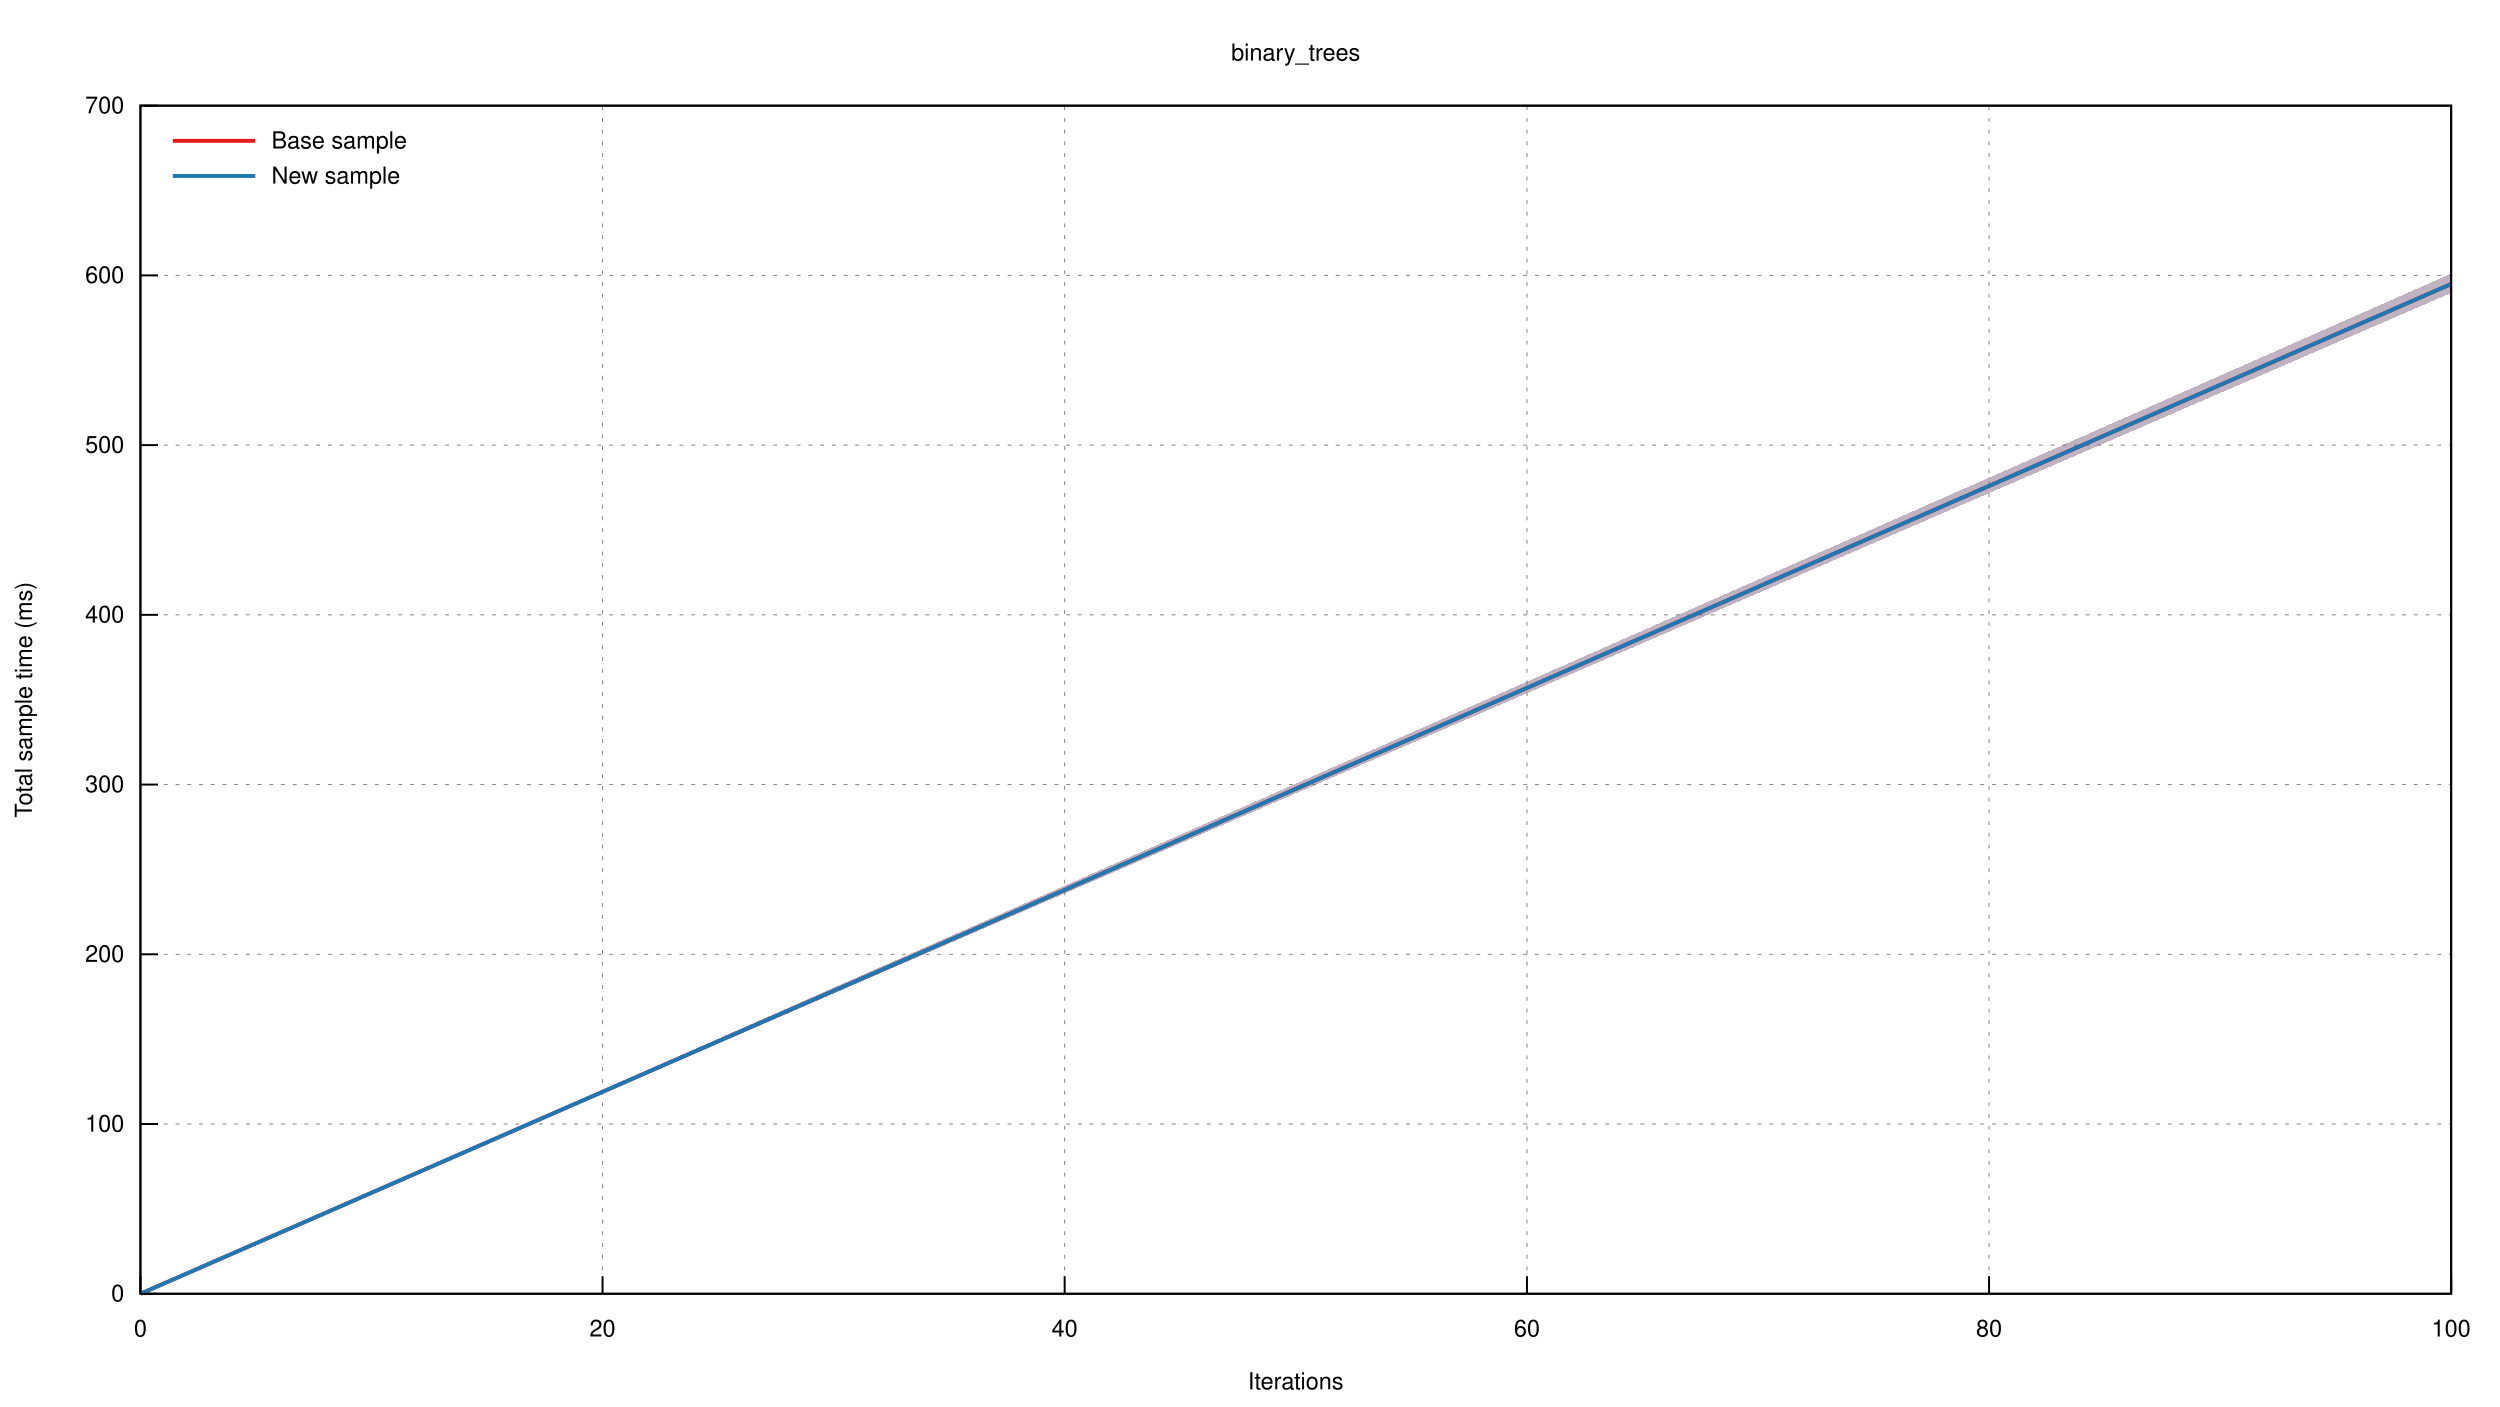
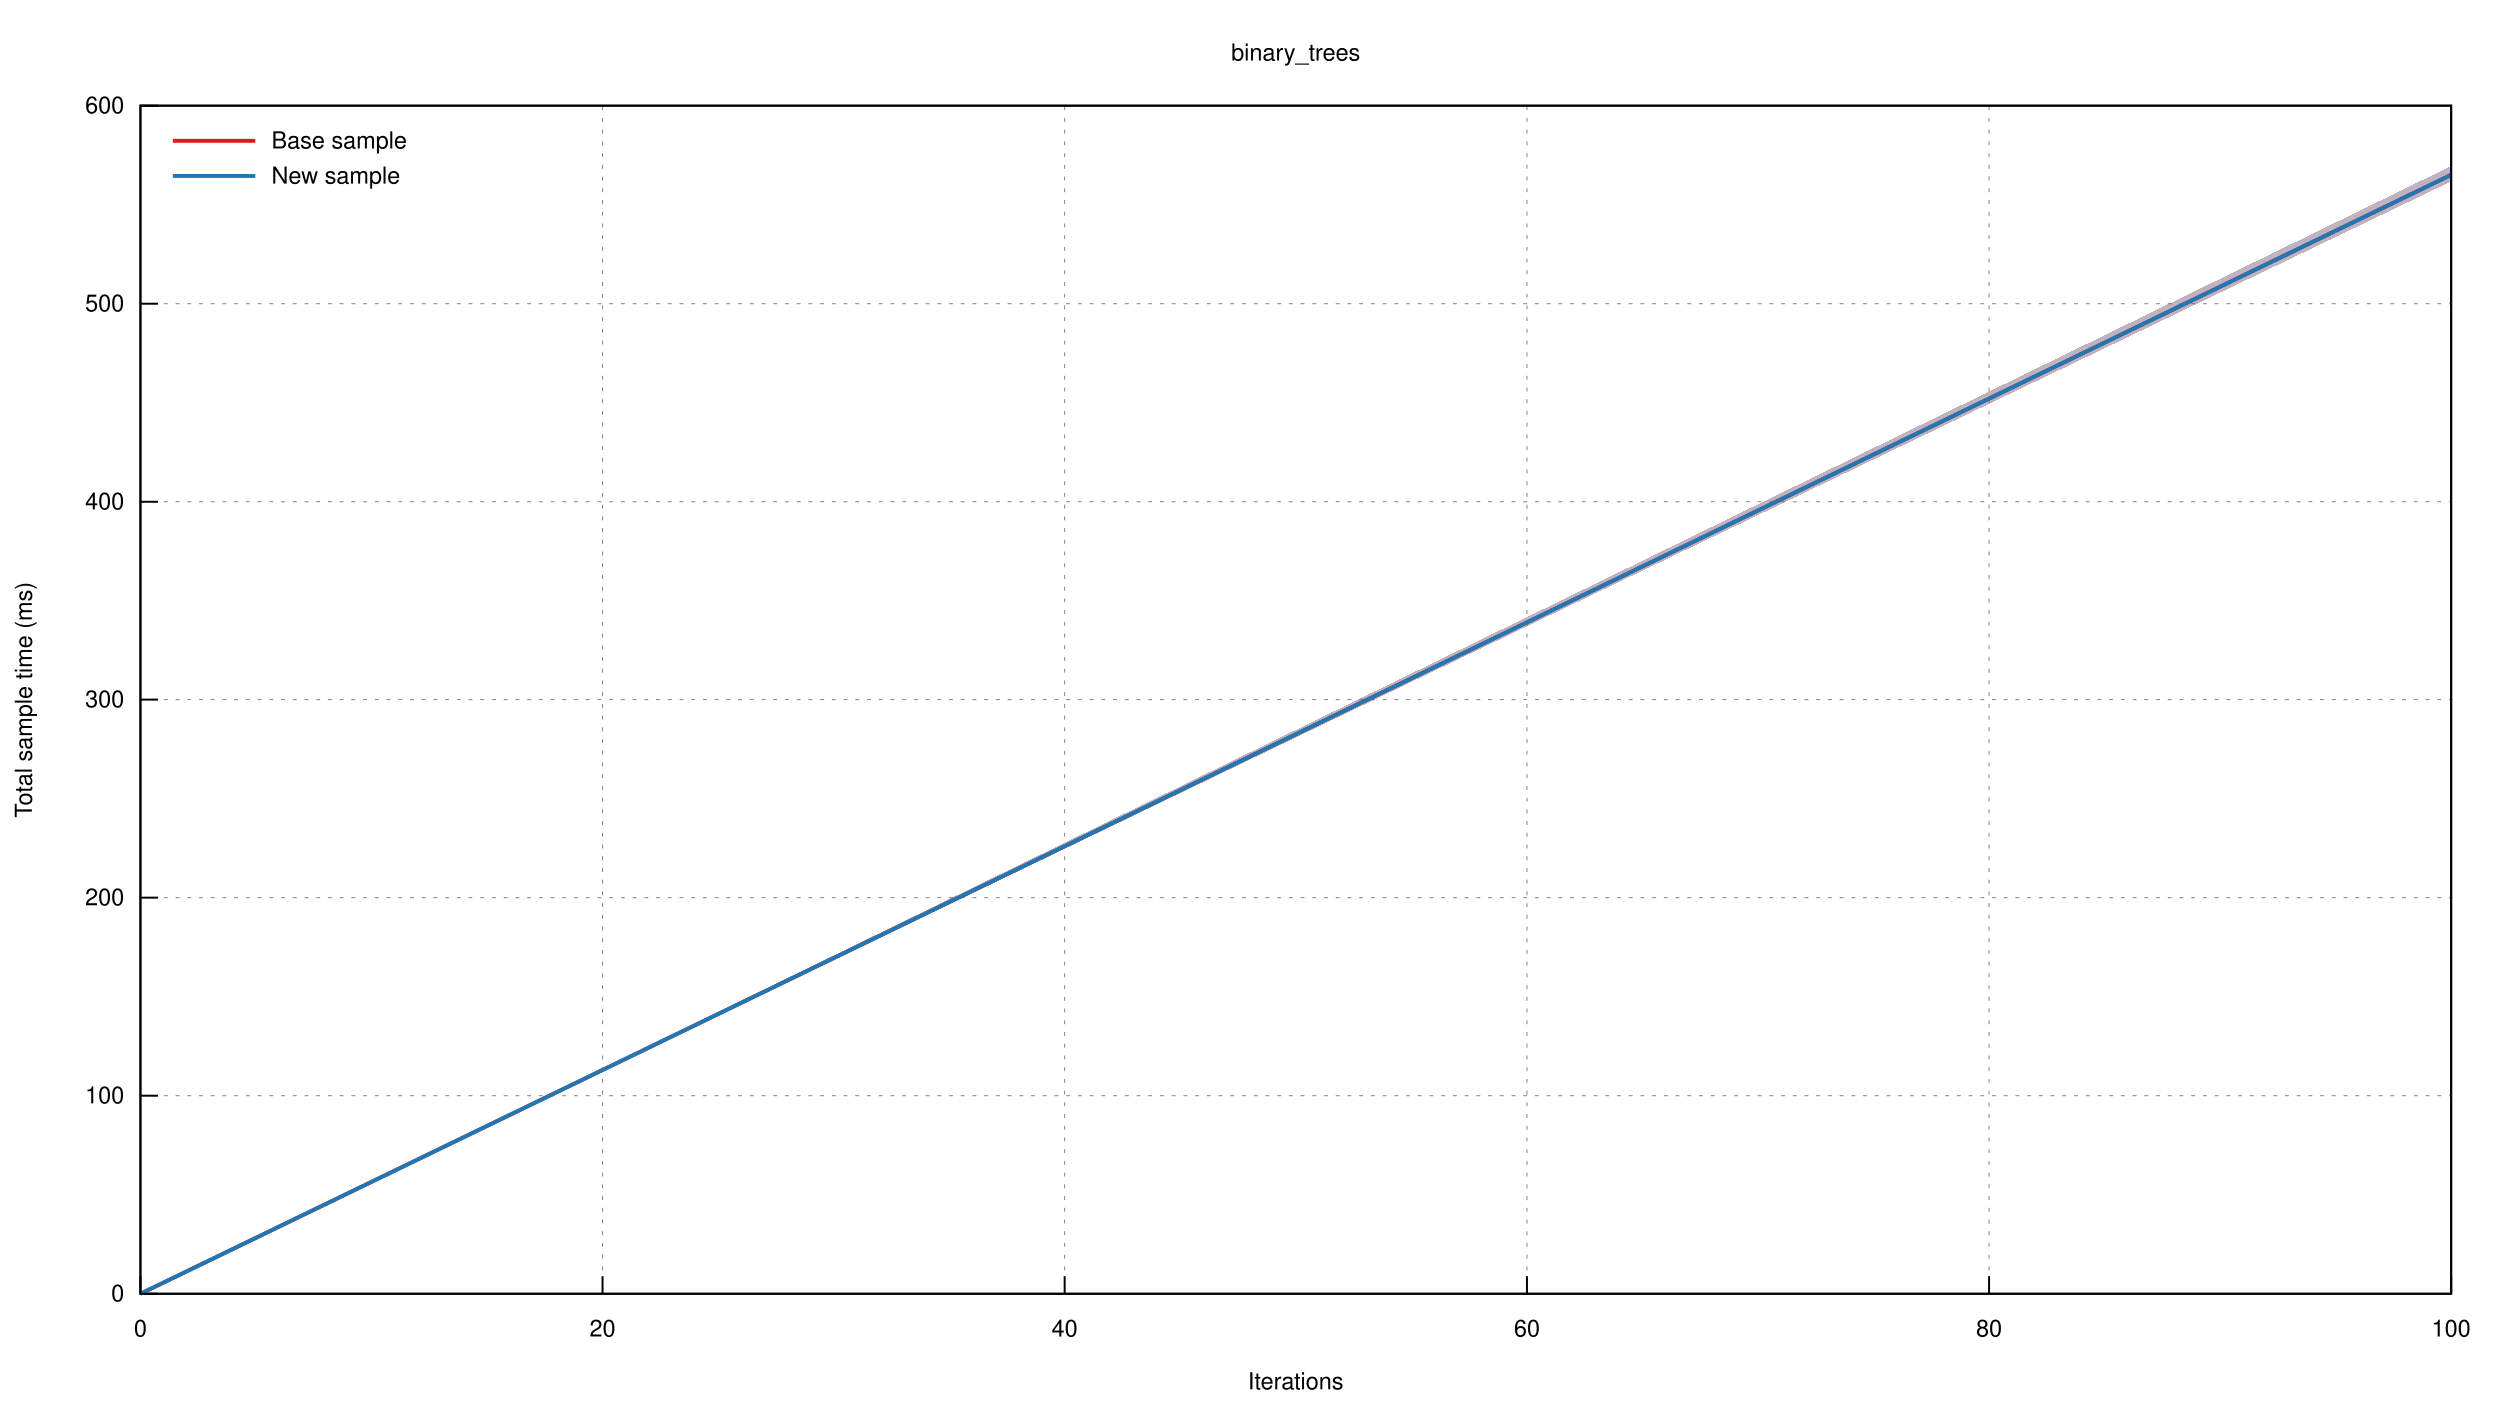
<svg xmlns="http://www.w3.org/2000/svg" xmlns:xlink="http://www.w3.org/1999/xlink" viewBox="0 0 1280 720">
  <g id="gnuplot_canvas">
    <rect x="0" y="0" width="1280" height="720" fill="none" />
    <defs>
      <circle id="gpDot" r="0.5" stroke-width="0.5" stroke="currentColor" />
      <path id="gpPt0" stroke-width="0.222" stroke="currentColor" d="M-1,0 h2 M0,-1 v2" />
      <path id="gpPt1" stroke-width="0.222" stroke="currentColor" d="M-1,-1 L1,1 M1,-1 L-1,1" />
      <path id="gpPt2" stroke-width="0.222" stroke="currentColor" d="M-1,0 L1,0 M0,-1 L0,1 M-1,-1 L1,1 M-1,1 L1,-1" />
      <rect id="gpPt3" stroke-width="0.222" stroke="currentColor" x="-1" y="-1" width="2" height="2" />
      <rect id="gpPt4" stroke-width="0.222" stroke="currentColor" fill="currentColor" x="-1" y="-1" width="2" height="2" />
      <circle id="gpPt5" stroke-width="0.222" stroke="currentColor" cx="0" cy="0" r="1" />
      <use xlink:href="#gpPt5" id="gpPt6" fill="currentColor" stroke="none" />
      <path id="gpPt7" stroke-width="0.222" stroke="currentColor" d="M0,-1.33 L-1.33,0.67 L1.33,0.67 z" />
      <use xlink:href="#gpPt7" id="gpPt8" fill="currentColor" stroke="none" />
      <use xlink:href="#gpPt7" id="gpPt9" stroke="currentColor" transform="rotate(180)" />
      <use xlink:href="#gpPt9" id="gpPt10" fill="currentColor" stroke="none" />
      <use xlink:href="#gpPt3" id="gpPt11" stroke="currentColor" transform="rotate(45)" />
      <use xlink:href="#gpPt11" id="gpPt12" fill="currentColor" stroke="none" />
      <path id="gpPt13" stroke-width="0.222" stroke="currentColor" d="M0,1.330 L1.265,0.411 L0.782,-1.067 L-0.782,-1.076 L-1.265,0.411 z" />
      <use xlink:href="#gpPt13" id="gpPt14" fill="currentColor" stroke="none" />
      <filter id="textbox" filterUnits="objectBoundingBox" x="0" y="0" height="1" width="1">
        <feFlood flood-color="white" flood-opacity="1" result="bgnd" />
        <feComposite in="SourceGraphic" in2="bgnd" operator="atop" />
      </filter>
      <filter id="greybox" filterUnits="objectBoundingBox" x="0" y="0" height="1" width="1">
        <feFlood flood-color="lightgrey" flood-opacity="1" result="grey" />
        <feComposite in="SourceGraphic" in2="grey" operator="atop" />
      </filter>
    </defs>
    <g fill="none" color="white" stroke="currentColor" stroke-width="1.00" stroke-linecap="butt" stroke-linejoin="miter">
</g>
    <g fill="none" color="black" stroke="currentColor" stroke-width="1.00" stroke-linecap="butt" stroke-linejoin="miter">
</g>
    <g fill="none" color="black" stroke="black" stroke-width="0.50" stroke-linecap="butt" stroke-linejoin="miter">
</g>
    <g fill="none" color="gray" stroke="currentColor" stroke-width="0.50" stroke-linecap="butt" stroke-linejoin="miter">
      <path stroke="gray" stroke-dasharray="2,4" class="gridline" d="M71.9,662.4 L1255.0,662.4  " />
    </g>
    <g fill="none" color="gray" stroke="gray" stroke-width="1.00" stroke-linecap="butt" stroke-linejoin="miter">
</g>
    <g fill="none" color="black" stroke="currentColor" stroke-width="1.00" stroke-linecap="butt" stroke-linejoin="miter">
      <path stroke="black" d="M71.9,662.4 L80.9,662.4  " />
      <g transform="translate(63.6,666.3)" stroke="none" fill="black" font-family="Helvetica" font-size="12.00" text-anchor="end">
        <text>
          <tspan font-family="Helvetica"> 0</tspan>
        </text>
      </g>
    </g>
    <g fill="none" color="black" stroke="currentColor" stroke-width="1.00" stroke-linecap="butt" stroke-linejoin="miter">
</g>
    <g fill="none" color="black" stroke="black" stroke-width="0.50" stroke-linecap="butt" stroke-linejoin="miter">
</g>
    <g fill="none" color="gray" stroke="currentColor" stroke-width="0.50" stroke-linecap="butt" stroke-linejoin="miter">
-       <path stroke="gray" stroke-dasharray="2,4" class="gridline" d="M71.9,575.5 L1255.0,575.5  " />
-     </g>
-     <g fill="none" color="gray" stroke="gray" stroke-width="1.00" stroke-linecap="butt" stroke-linejoin="miter">
- </g>
-     <g fill="none" color="black" stroke="currentColor" stroke-width="1.00" stroke-linecap="butt" stroke-linejoin="miter">
-       <path stroke="black" d="M71.9,575.5 L80.9,575.5  " />
-       <g transform="translate(63.6,579.4)" stroke="none" fill="black" font-family="Helvetica" font-size="12.00" text-anchor="end">
+       <path stroke="gray" stroke-dasharray="2,4" class="gridline" d="M71.9,561.0 L1255.0,561.0  " />
+     </g>
+     <g fill="none" color="gray" stroke="gray" stroke-width="1.00" stroke-linecap="butt" stroke-linejoin="miter">
+ </g>
+     <g fill="none" color="black" stroke="currentColor" stroke-width="1.00" stroke-linecap="butt" stroke-linejoin="miter">
+       <path stroke="black" d="M71.9,561.0 L80.9,561.0  " />
+       <g transform="translate(63.6,564.9)" stroke="none" fill="black" font-family="Helvetica" font-size="12.00" text-anchor="end">
        <text>
          <tspan font-family="Helvetica"> 100</tspan>
        </text>
      </g>
    </g>
    <g fill="none" color="black" stroke="currentColor" stroke-width="1.00" stroke-linecap="butt" stroke-linejoin="miter">
</g>
    <g fill="none" color="black" stroke="black" stroke-width="0.50" stroke-linecap="butt" stroke-linejoin="miter">
</g>
    <g fill="none" color="gray" stroke="currentColor" stroke-width="0.50" stroke-linecap="butt" stroke-linejoin="miter">
-       <path stroke="gray" stroke-dasharray="2,4" class="gridline" d="M71.9,488.6 L1255.0,488.6  " />
-     </g>
-     <g fill="none" color="gray" stroke="gray" stroke-width="1.00" stroke-linecap="butt" stroke-linejoin="miter">
- </g>
-     <g fill="none" color="black" stroke="currentColor" stroke-width="1.00" stroke-linecap="butt" stroke-linejoin="miter">
-       <path stroke="black" d="M71.9,488.6 L80.9,488.6  " />
-       <g transform="translate(63.6,492.5)" stroke="none" fill="black" font-family="Helvetica" font-size="12.00" text-anchor="end">
+       <path stroke="gray" stroke-dasharray="2,4" class="gridline" d="M71.9,459.6 L1255.0,459.6  " />
+     </g>
+     <g fill="none" color="gray" stroke="gray" stroke-width="1.00" stroke-linecap="butt" stroke-linejoin="miter">
+ </g>
+     <g fill="none" color="black" stroke="currentColor" stroke-width="1.00" stroke-linecap="butt" stroke-linejoin="miter">
+       <path stroke="black" d="M71.9,459.6 L80.9,459.6  " />
+       <g transform="translate(63.6,463.5)" stroke="none" fill="black" font-family="Helvetica" font-size="12.00" text-anchor="end">
        <text>
          <tspan font-family="Helvetica"> 200</tspan>
        </text>
      </g>
    </g>
    <g fill="none" color="black" stroke="currentColor" stroke-width="1.00" stroke-linecap="butt" stroke-linejoin="miter">
</g>
    <g fill="none" color="black" stroke="black" stroke-width="0.50" stroke-linecap="butt" stroke-linejoin="miter">
</g>
    <g fill="none" color="gray" stroke="currentColor" stroke-width="0.50" stroke-linecap="butt" stroke-linejoin="miter">
-       <path stroke="gray" stroke-dasharray="2,4" class="gridline" d="M71.9,401.7 L1255.0,401.7  " />
-     </g>
-     <g fill="none" color="gray" stroke="gray" stroke-width="1.00" stroke-linecap="butt" stroke-linejoin="miter">
- </g>
-     <g fill="none" color="black" stroke="currentColor" stroke-width="1.00" stroke-linecap="butt" stroke-linejoin="miter">
-       <path stroke="black" d="M71.9,401.7 L80.9,401.7  " />
-       <g transform="translate(63.6,405.6)" stroke="none" fill="black" font-family="Helvetica" font-size="12.00" text-anchor="end">
+       <path stroke="gray" stroke-dasharray="2,4" class="gridline" d="M71.9,358.2 L1255.0,358.2  " />
+     </g>
+     <g fill="none" color="gray" stroke="gray" stroke-width="1.00" stroke-linecap="butt" stroke-linejoin="miter">
+ </g>
+     <g fill="none" color="black" stroke="currentColor" stroke-width="1.00" stroke-linecap="butt" stroke-linejoin="miter">
+       <path stroke="black" d="M71.9,358.2 L80.9,358.2  " />
+       <g transform="translate(63.6,362.1)" stroke="none" fill="black" font-family="Helvetica" font-size="12.00" text-anchor="end">
        <text>
          <tspan font-family="Helvetica"> 300</tspan>
        </text>
      </g>
    </g>
    <g fill="none" color="black" stroke="currentColor" stroke-width="1.00" stroke-linecap="butt" stroke-linejoin="miter">
</g>
    <g fill="none" color="black" stroke="black" stroke-width="0.50" stroke-linecap="butt" stroke-linejoin="miter">
</g>
    <g fill="none" color="gray" stroke="currentColor" stroke-width="0.50" stroke-linecap="butt" stroke-linejoin="miter">
-       <path stroke="gray" stroke-dasharray="2,4" class="gridline" d="M71.9,314.8 L1255.0,314.8  " />
-     </g>
-     <g fill="none" color="gray" stroke="gray" stroke-width="1.00" stroke-linecap="butt" stroke-linejoin="miter">
- </g>
-     <g fill="none" color="black" stroke="currentColor" stroke-width="1.00" stroke-linecap="butt" stroke-linejoin="miter">
-       <path stroke="black" d="M71.9,314.8 L80.9,314.8  " />
-       <g transform="translate(63.6,318.7)" stroke="none" fill="black" font-family="Helvetica" font-size="12.00" text-anchor="end">
+       <path stroke="gray" stroke-dasharray="2,4" class="gridline" d="M71.9,256.9 L1255.0,256.9  " />
+     </g>
+     <g fill="none" color="gray" stroke="gray" stroke-width="1.00" stroke-linecap="butt" stroke-linejoin="miter">
+ </g>
+     <g fill="none" color="black" stroke="currentColor" stroke-width="1.00" stroke-linecap="butt" stroke-linejoin="miter">
+       <path stroke="black" d="M71.9,256.9 L80.9,256.9  " />
+       <g transform="translate(63.6,260.8)" stroke="none" fill="black" font-family="Helvetica" font-size="12.00" text-anchor="end">
        <text>
          <tspan font-family="Helvetica"> 400</tspan>
        </text>
      </g>
    </g>
    <g fill="none" color="black" stroke="currentColor" stroke-width="1.00" stroke-linecap="butt" stroke-linejoin="miter">
</g>
    <g fill="none" color="black" stroke="black" stroke-width="0.50" stroke-linecap="butt" stroke-linejoin="miter">
</g>
    <g fill="none" color="gray" stroke="currentColor" stroke-width="0.50" stroke-linecap="butt" stroke-linejoin="miter">
-       <path stroke="gray" stroke-dasharray="2,4" class="gridline" d="M71.9,227.9 L1255.0,227.9  " />
-     </g>
-     <g fill="none" color="gray" stroke="gray" stroke-width="1.00" stroke-linecap="butt" stroke-linejoin="miter">
- </g>
-     <g fill="none" color="black" stroke="currentColor" stroke-width="1.00" stroke-linecap="butt" stroke-linejoin="miter">
-       <path stroke="black" d="M71.9,227.9 L80.9,227.9  " />
-       <g transform="translate(63.6,231.8)" stroke="none" fill="black" font-family="Helvetica" font-size="12.00" text-anchor="end">
+       <path stroke="gray" stroke-dasharray="2,4" class="gridline" d="M71.9,155.5 L1255.0,155.5  " />
+     </g>
+     <g fill="none" color="gray" stroke="gray" stroke-width="1.00" stroke-linecap="butt" stroke-linejoin="miter">
+ </g>
+     <g fill="none" color="black" stroke="currentColor" stroke-width="1.00" stroke-linecap="butt" stroke-linejoin="miter">
+       <path stroke="black" d="M71.9,155.5 L80.9,155.5  " />
+       <g transform="translate(63.6,159.4)" stroke="none" fill="black" font-family="Helvetica" font-size="12.00" text-anchor="end">
        <text>
          <tspan font-family="Helvetica"> 500</tspan>
-         </text>
-       </g>
-     </g>
-     <g fill="none" color="black" stroke="currentColor" stroke-width="1.00" stroke-linecap="butt" stroke-linejoin="miter">
- </g>
-     <g fill="none" color="black" stroke="black" stroke-width="0.50" stroke-linecap="butt" stroke-linejoin="miter">
- </g>
-     <g fill="none" color="gray" stroke="currentColor" stroke-width="0.50" stroke-linecap="butt" stroke-linejoin="miter">
-       <path stroke="gray" stroke-dasharray="2,4" class="gridline" d="M71.9,141.0 L1255.0,141.0  " />
-     </g>
-     <g fill="none" color="gray" stroke="gray" stroke-width="1.00" stroke-linecap="butt" stroke-linejoin="miter">
- </g>
-     <g fill="none" color="black" stroke="currentColor" stroke-width="1.00" stroke-linecap="butt" stroke-linejoin="miter">
-       <path stroke="black" d="M71.9,141.0 L80.9,141.0  " />
-       <g transform="translate(63.6,144.9)" stroke="none" fill="black" font-family="Helvetica" font-size="12.00" text-anchor="end">
-         <text>
-           <tspan font-family="Helvetica"> 600</tspan>
        </text>
      </g>
    </g>
    <g fill="none" color="black" stroke="currentColor" stroke-width="1.00" stroke-linecap="butt" stroke-linejoin="miter">
</g>
    <g fill="none" color="black" stroke="black" stroke-width="0.50" stroke-linecap="butt" stroke-linejoin="miter">
</g>
    <g fill="none" color="gray" stroke="currentColor" stroke-width="0.50" stroke-linecap="butt" stroke-linejoin="miter">
      <path stroke="gray" stroke-dasharray="2,4" class="gridline" d="M71.9,54.1 L1255.0,54.1  " />
    </g>
    <g fill="none" color="gray" stroke="gray" stroke-width="1.00" stroke-linecap="butt" stroke-linejoin="miter">
</g>
    <g fill="none" color="black" stroke="currentColor" stroke-width="1.00" stroke-linecap="butt" stroke-linejoin="miter">
      <path stroke="black" d="M71.9,54.1 L80.9,54.1  " />
      <g transform="translate(63.6,58.0)" stroke="none" fill="black" font-family="Helvetica" font-size="12.00" text-anchor="end">
        <text>
-           <tspan font-family="Helvetica"> 700</tspan>
+           <tspan font-family="Helvetica"> 600</tspan>
        </text>
      </g>
    </g>
    <g fill="none" color="black" stroke="currentColor" stroke-width="1.00" stroke-linecap="butt" stroke-linejoin="miter">
</g>
    <g fill="none" color="black" stroke="black" stroke-width="0.50" stroke-linecap="butt" stroke-linejoin="miter">
</g>
    <g fill="none" color="gray" stroke="currentColor" stroke-width="0.50" stroke-linecap="butt" stroke-linejoin="miter">
      <path stroke="gray" stroke-dasharray="2,4" class="gridline" d="M71.9,662.4 L71.9,54.1  " />
    </g>
    <g fill="none" color="gray" stroke="gray" stroke-width="1.00" stroke-linecap="butt" stroke-linejoin="miter">
</g>
    <g fill="none" color="black" stroke="currentColor" stroke-width="1.00" stroke-linecap="butt" stroke-linejoin="miter">
      <path stroke="black" d="M71.9,662.4 L71.9,653.4  " />
      <g transform="translate(71.9,684.3)" stroke="none" fill="black" font-family="Helvetica" font-size="12.00" text-anchor="middle">
        <text>
          <tspan font-family="Helvetica"> 0</tspan>
        </text>
      </g>
    </g>
    <g fill="none" color="black" stroke="currentColor" stroke-width="1.00" stroke-linecap="butt" stroke-linejoin="miter">
</g>
    <g fill="none" color="black" stroke="black" stroke-width="0.50" stroke-linecap="butt" stroke-linejoin="miter">
</g>
    <g fill="none" color="gray" stroke="currentColor" stroke-width="0.50" stroke-linecap="butt" stroke-linejoin="miter">
      <path stroke="gray" stroke-dasharray="2,4" class="gridline" d="M308.5,662.4 L308.5,54.1  " />
    </g>
    <g fill="none" color="gray" stroke="gray" stroke-width="1.00" stroke-linecap="butt" stroke-linejoin="miter">
</g>
    <g fill="none" color="black" stroke="currentColor" stroke-width="1.00" stroke-linecap="butt" stroke-linejoin="miter">
      <path stroke="black" d="M308.5,662.4 L308.5,653.4  " />
      <g transform="translate(308.5,684.3)" stroke="none" fill="black" font-family="Helvetica" font-size="12.00" text-anchor="middle">
        <text>
          <tspan font-family="Helvetica"> 20</tspan>
        </text>
      </g>
    </g>
    <g fill="none" color="black" stroke="currentColor" stroke-width="1.00" stroke-linecap="butt" stroke-linejoin="miter">
</g>
    <g fill="none" color="black" stroke="black" stroke-width="0.50" stroke-linecap="butt" stroke-linejoin="miter">
</g>
    <g fill="none" color="gray" stroke="currentColor" stroke-width="0.50" stroke-linecap="butt" stroke-linejoin="miter">
      <path stroke="gray" stroke-dasharray="2,4" class="gridline" d="M545.1,662.4 L545.1,54.1  " />
    </g>
    <g fill="none" color="gray" stroke="gray" stroke-width="1.00" stroke-linecap="butt" stroke-linejoin="miter">
</g>
    <g fill="none" color="black" stroke="currentColor" stroke-width="1.00" stroke-linecap="butt" stroke-linejoin="miter">
      <path stroke="black" d="M545.1,662.4 L545.1,653.4  " />
      <g transform="translate(545.1,684.3)" stroke="none" fill="black" font-family="Helvetica" font-size="12.00" text-anchor="middle">
        <text>
          <tspan font-family="Helvetica"> 40</tspan>
        </text>
      </g>
    </g>
    <g fill="none" color="black" stroke="currentColor" stroke-width="1.00" stroke-linecap="butt" stroke-linejoin="miter">
</g>
    <g fill="none" color="black" stroke="black" stroke-width="0.50" stroke-linecap="butt" stroke-linejoin="miter">
</g>
    <g fill="none" color="gray" stroke="currentColor" stroke-width="0.50" stroke-linecap="butt" stroke-linejoin="miter">
      <path stroke="gray" stroke-dasharray="2,4" class="gridline" d="M781.8,662.4 L781.8,54.1  " />
    </g>
    <g fill="none" color="gray" stroke="gray" stroke-width="1.00" stroke-linecap="butt" stroke-linejoin="miter">
</g>
    <g fill="none" color="black" stroke="currentColor" stroke-width="1.00" stroke-linecap="butt" stroke-linejoin="miter">
      <path stroke="black" d="M781.8,662.4 L781.8,653.4  " />
      <g transform="translate(781.8,684.3)" stroke="none" fill="black" font-family="Helvetica" font-size="12.00" text-anchor="middle">
        <text>
          <tspan font-family="Helvetica"> 60</tspan>
        </text>
      </g>
    </g>
    <g fill="none" color="black" stroke="currentColor" stroke-width="1.00" stroke-linecap="butt" stroke-linejoin="miter">
</g>
    <g fill="none" color="black" stroke="black" stroke-width="0.50" stroke-linecap="butt" stroke-linejoin="miter">
</g>
    <g fill="none" color="gray" stroke="currentColor" stroke-width="0.50" stroke-linecap="butt" stroke-linejoin="miter">
      <path stroke="gray" stroke-dasharray="2,4" class="gridline" d="M1018.4,662.4 L1018.4,54.1  " />
    </g>
    <g fill="none" color="gray" stroke="gray" stroke-width="1.00" stroke-linecap="butt" stroke-linejoin="miter">
</g>
    <g fill="none" color="black" stroke="currentColor" stroke-width="1.00" stroke-linecap="butt" stroke-linejoin="miter">
      <path stroke="black" d="M1018.4,662.4 L1018.4,653.4  " />
      <g transform="translate(1018.4,684.3)" stroke="none" fill="black" font-family="Helvetica" font-size="12.00" text-anchor="middle">
        <text>
          <tspan font-family="Helvetica"> 80</tspan>
        </text>
      </g>
    </g>
    <g fill="none" color="black" stroke="currentColor" stroke-width="1.00" stroke-linecap="butt" stroke-linejoin="miter">
</g>
    <g fill="none" color="black" stroke="black" stroke-width="0.50" stroke-linecap="butt" stroke-linejoin="miter">
</g>
    <g fill="none" color="gray" stroke="currentColor" stroke-width="0.50" stroke-linecap="butt" stroke-linejoin="miter">
      <path stroke="gray" stroke-dasharray="2,4" class="gridline" d="M1255.0,662.4 L1255.0,54.1  " />
    </g>
    <g fill="none" color="gray" stroke="gray" stroke-width="1.00" stroke-linecap="butt" stroke-linejoin="miter">
</g>
    <g fill="none" color="black" stroke="currentColor" stroke-width="1.00" stroke-linecap="butt" stroke-linejoin="miter">
      <path stroke="black" d="M1255.0,662.4 L1255.0,653.4  " />
      <g transform="translate(1255.0,684.3)" stroke="none" fill="black" font-family="Helvetica" font-size="12.00" text-anchor="middle">
        <text>
          <tspan font-family="Helvetica"> 100</tspan>
        </text>
      </g>
    </g>
    <g fill="none" color="black" stroke="currentColor" stroke-width="1.00" stroke-linecap="butt" stroke-linejoin="miter">
</g>
    <g fill="none" color="black" stroke="currentColor" stroke-width="1.00" stroke-linecap="butt" stroke-linejoin="miter">
      <path stroke="black" d="M71.9,54.1 L71.9,662.4 L1255.0,662.4 L1255.0,54.1 L71.9,54.1 Z  " />
    </g>
    <g fill="none" color="black" stroke="currentColor" stroke-width="1.00" stroke-linecap="butt" stroke-linejoin="miter">
      <g transform="translate(16.3,358.3) rotate(270)" stroke="none" fill="black" font-family="Helvetica" font-size="12.00" text-anchor="middle">
        <text>
          <tspan font-family="Helvetica">Total sample time (ms)</tspan>
        </text>
      </g>
    </g>
    <g fill="none" color="black" stroke="currentColor" stroke-width="1.00" stroke-linecap="butt" stroke-linejoin="miter">
      <g transform="translate(663.4,711.3)" stroke="none" fill="black" font-family="Helvetica" font-size="12.00" text-anchor="middle">
        <text>
          <tspan font-family="Helvetica">Iterations</tspan>
        </text>
      </g>
    </g>
    <g fill="none" color="black" stroke="currentColor" stroke-width="1.00" stroke-linecap="butt" stroke-linejoin="miter">
      <g transform="translate(663.4,31.0)" stroke="none" fill="black" font-family="Helvetica" font-size="12.00" text-anchor="middle">
        <text>
          <tspan font-family="Helvetica">binary_trees</tspan>
        </text>
      </g>
    </g>
    <g id="gnuplot_plot_1">
      <g fill="none" color="black" stroke="currentColor" stroke-width="1.00" stroke-linecap="butt" stroke-linejoin="miter">
        <g stroke="none" shape-rendering="crispEdges">
          <polygon fill="rgb(227,  26,  28)" fill-opacity="0.25" points="71.9,662.4 71.9,662.4 71.9,662.4 " />
-           <polygon fill="rgb(227,  26,  28)" fill-opacity="0.25" points="71.9,662.4 1255.0,150.0 1255.0,140.1 " />
+           <polygon fill="rgb(227,  26,  28)" fill-opacity="0.25" points="71.9,662.4 1255.0,92.9 1255.0,85.0 " />
        </g>
      </g>
    </g>
    <g id="gnuplot_plot_2">
      <g fill="none" color="black" stroke="currentColor" stroke-width="1.00" stroke-linecap="butt" stroke-linejoin="miter">
        <g stroke="none" shape-rendering="crispEdges">
          <polygon fill="rgb( 31, 120, 180)" fill-opacity="0.25" points="71.9,662.4 71.9,662.4 71.9,662.4 " />
-           <polygon fill="rgb( 31, 120, 180)" fill-opacity="0.25" points="71.9,662.4 1255.0,150.0 1255.0,140.1 " />
+           <polygon fill="rgb( 31, 120, 180)" fill-opacity="0.25" points="71.9,662.4 1255.0,92.9 1255.0,85.0 " />
        </g>
      </g>
    </g>
    <g id="gnuplot_plot_3">
      <g fill="none" color="white" stroke="rgb( 31, 120, 180)" stroke-width="2.00" stroke-linecap="butt" stroke-linejoin="miter">
</g>
      <g fill="none" color="black" stroke="currentColor" stroke-width="2.00" stroke-linecap="butt" stroke-linejoin="miter">
        <g transform="translate(139.0,76.0)" stroke="none" fill="black" font-family="Helvetica" font-size="12.00" text-anchor="start">
          <text>
            <tspan font-family="Helvetica">Base sample</tspan>
          </text>
        </g>
      </g>
      <g fill="none" color="black" stroke="currentColor" stroke-width="2.00" stroke-linecap="butt" stroke-linejoin="miter">
-         <path stroke="rgb(227,  26,  28)" d="M88.5,72.1 L130.7,72.1 M71.9,662.4 L1255.0,145.4  " />
+         <path stroke="rgb(227,  26,  28)" d="M88.5,72.1 L130.7,72.1 M71.9,662.4 L1255.0,89.5  " />
      </g>
    </g>
    <g id="gnuplot_plot_4">
      <g fill="none" color="black" stroke="currentColor" stroke-width="2.00" stroke-linecap="butt" stroke-linejoin="miter">
        <g transform="translate(139.0,94.0)" stroke="none" fill="black" font-family="Helvetica" font-size="12.00" text-anchor="start">
          <text>
            <tspan font-family="Helvetica">New sample</tspan>
          </text>
        </g>
      </g>
      <g fill="none" color="black" stroke="currentColor" stroke-width="2.00" stroke-linecap="butt" stroke-linejoin="miter">
-         <path stroke="rgb( 31, 120, 180)" d="M88.5,90.1 L130.7,90.1 M71.9,662.4 L1255.0,145.4  " />
+         <path stroke="rgb( 31, 120, 180)" d="M88.5,90.1 L130.7,90.1 M71.9,662.4 L1255.0,89.5  " />
      </g>
    </g>
    <g fill="none" color="black" stroke="currentColor" stroke-width="2.00" stroke-linecap="butt" stroke-linejoin="miter">
</g>
    <g fill="none" color="black" stroke="black" stroke-width="1.00" stroke-linecap="butt" stroke-linejoin="miter">
</g>
    <g fill="none" color="black" stroke="currentColor" stroke-width="1.00" stroke-linecap="butt" stroke-linejoin="miter">
      <path stroke="black" d="M71.9,54.1 L71.9,662.4 L1255.0,662.4 L1255.0,54.1 L71.9,54.1 Z  " />
    </g>
    <g fill="none" color="black" stroke="currentColor" stroke-width="1.00" stroke-linecap="butt" stroke-linejoin="miter">
</g>
  </g>
</svg>
